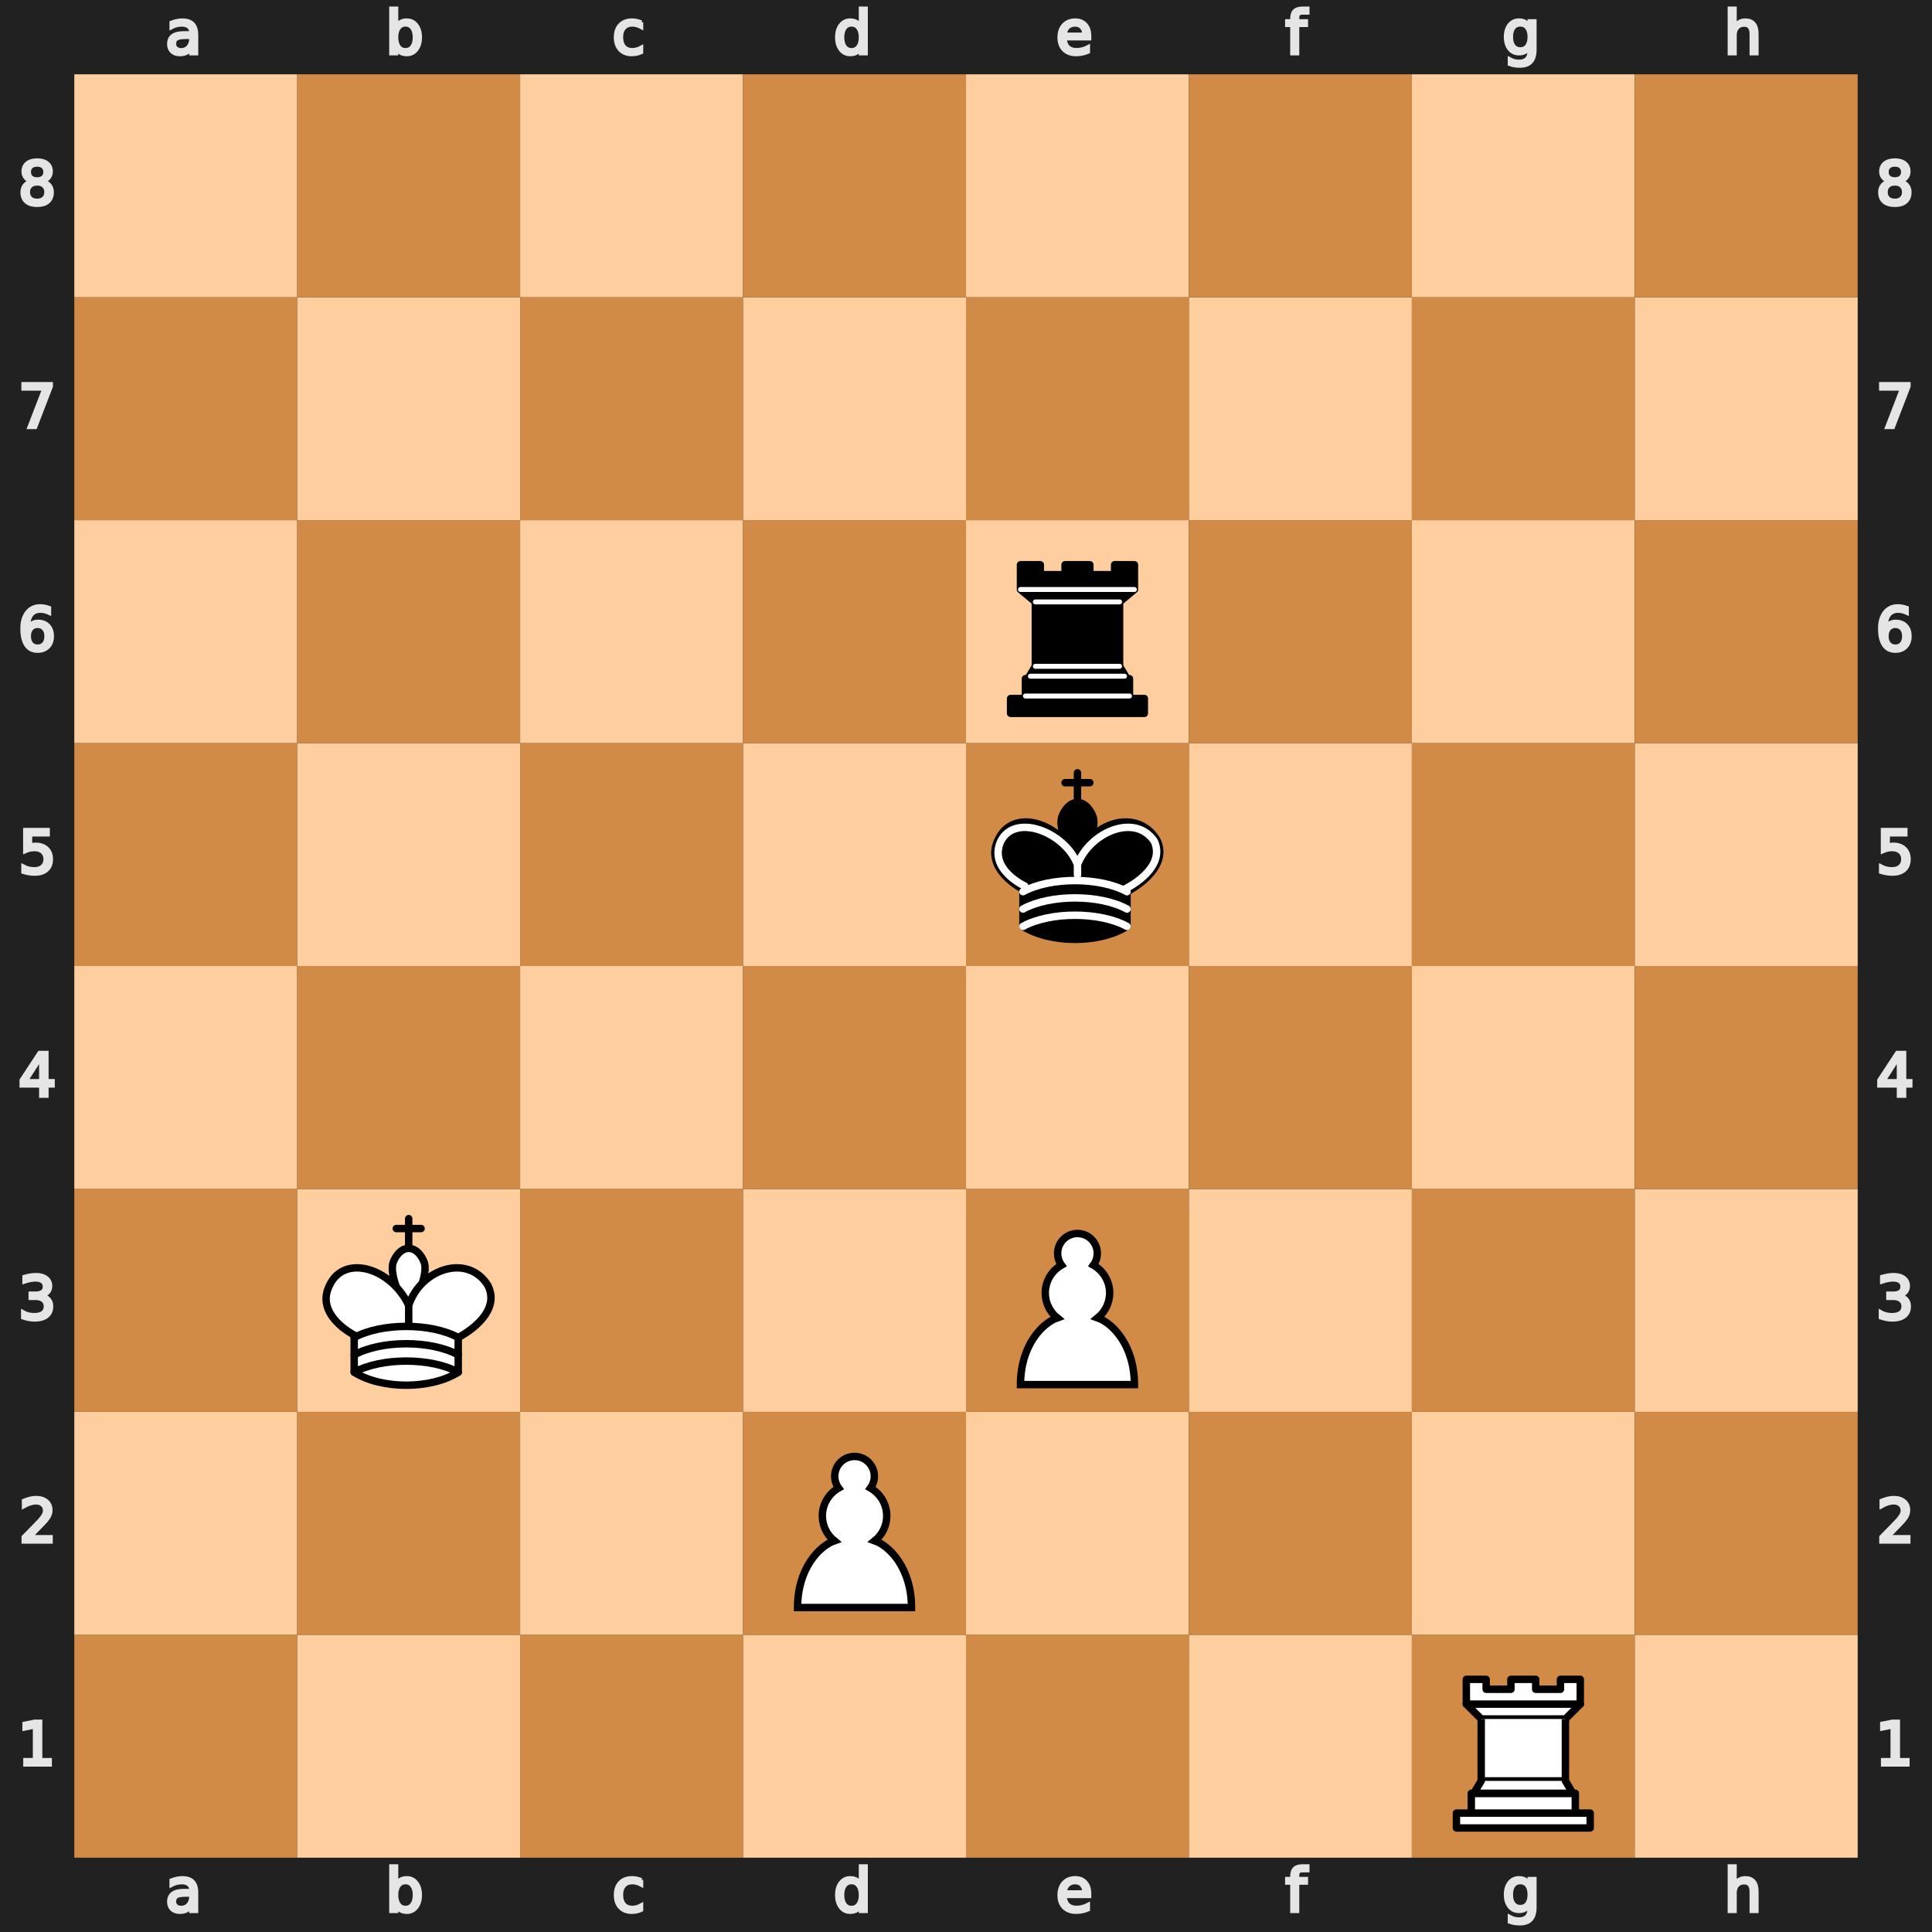
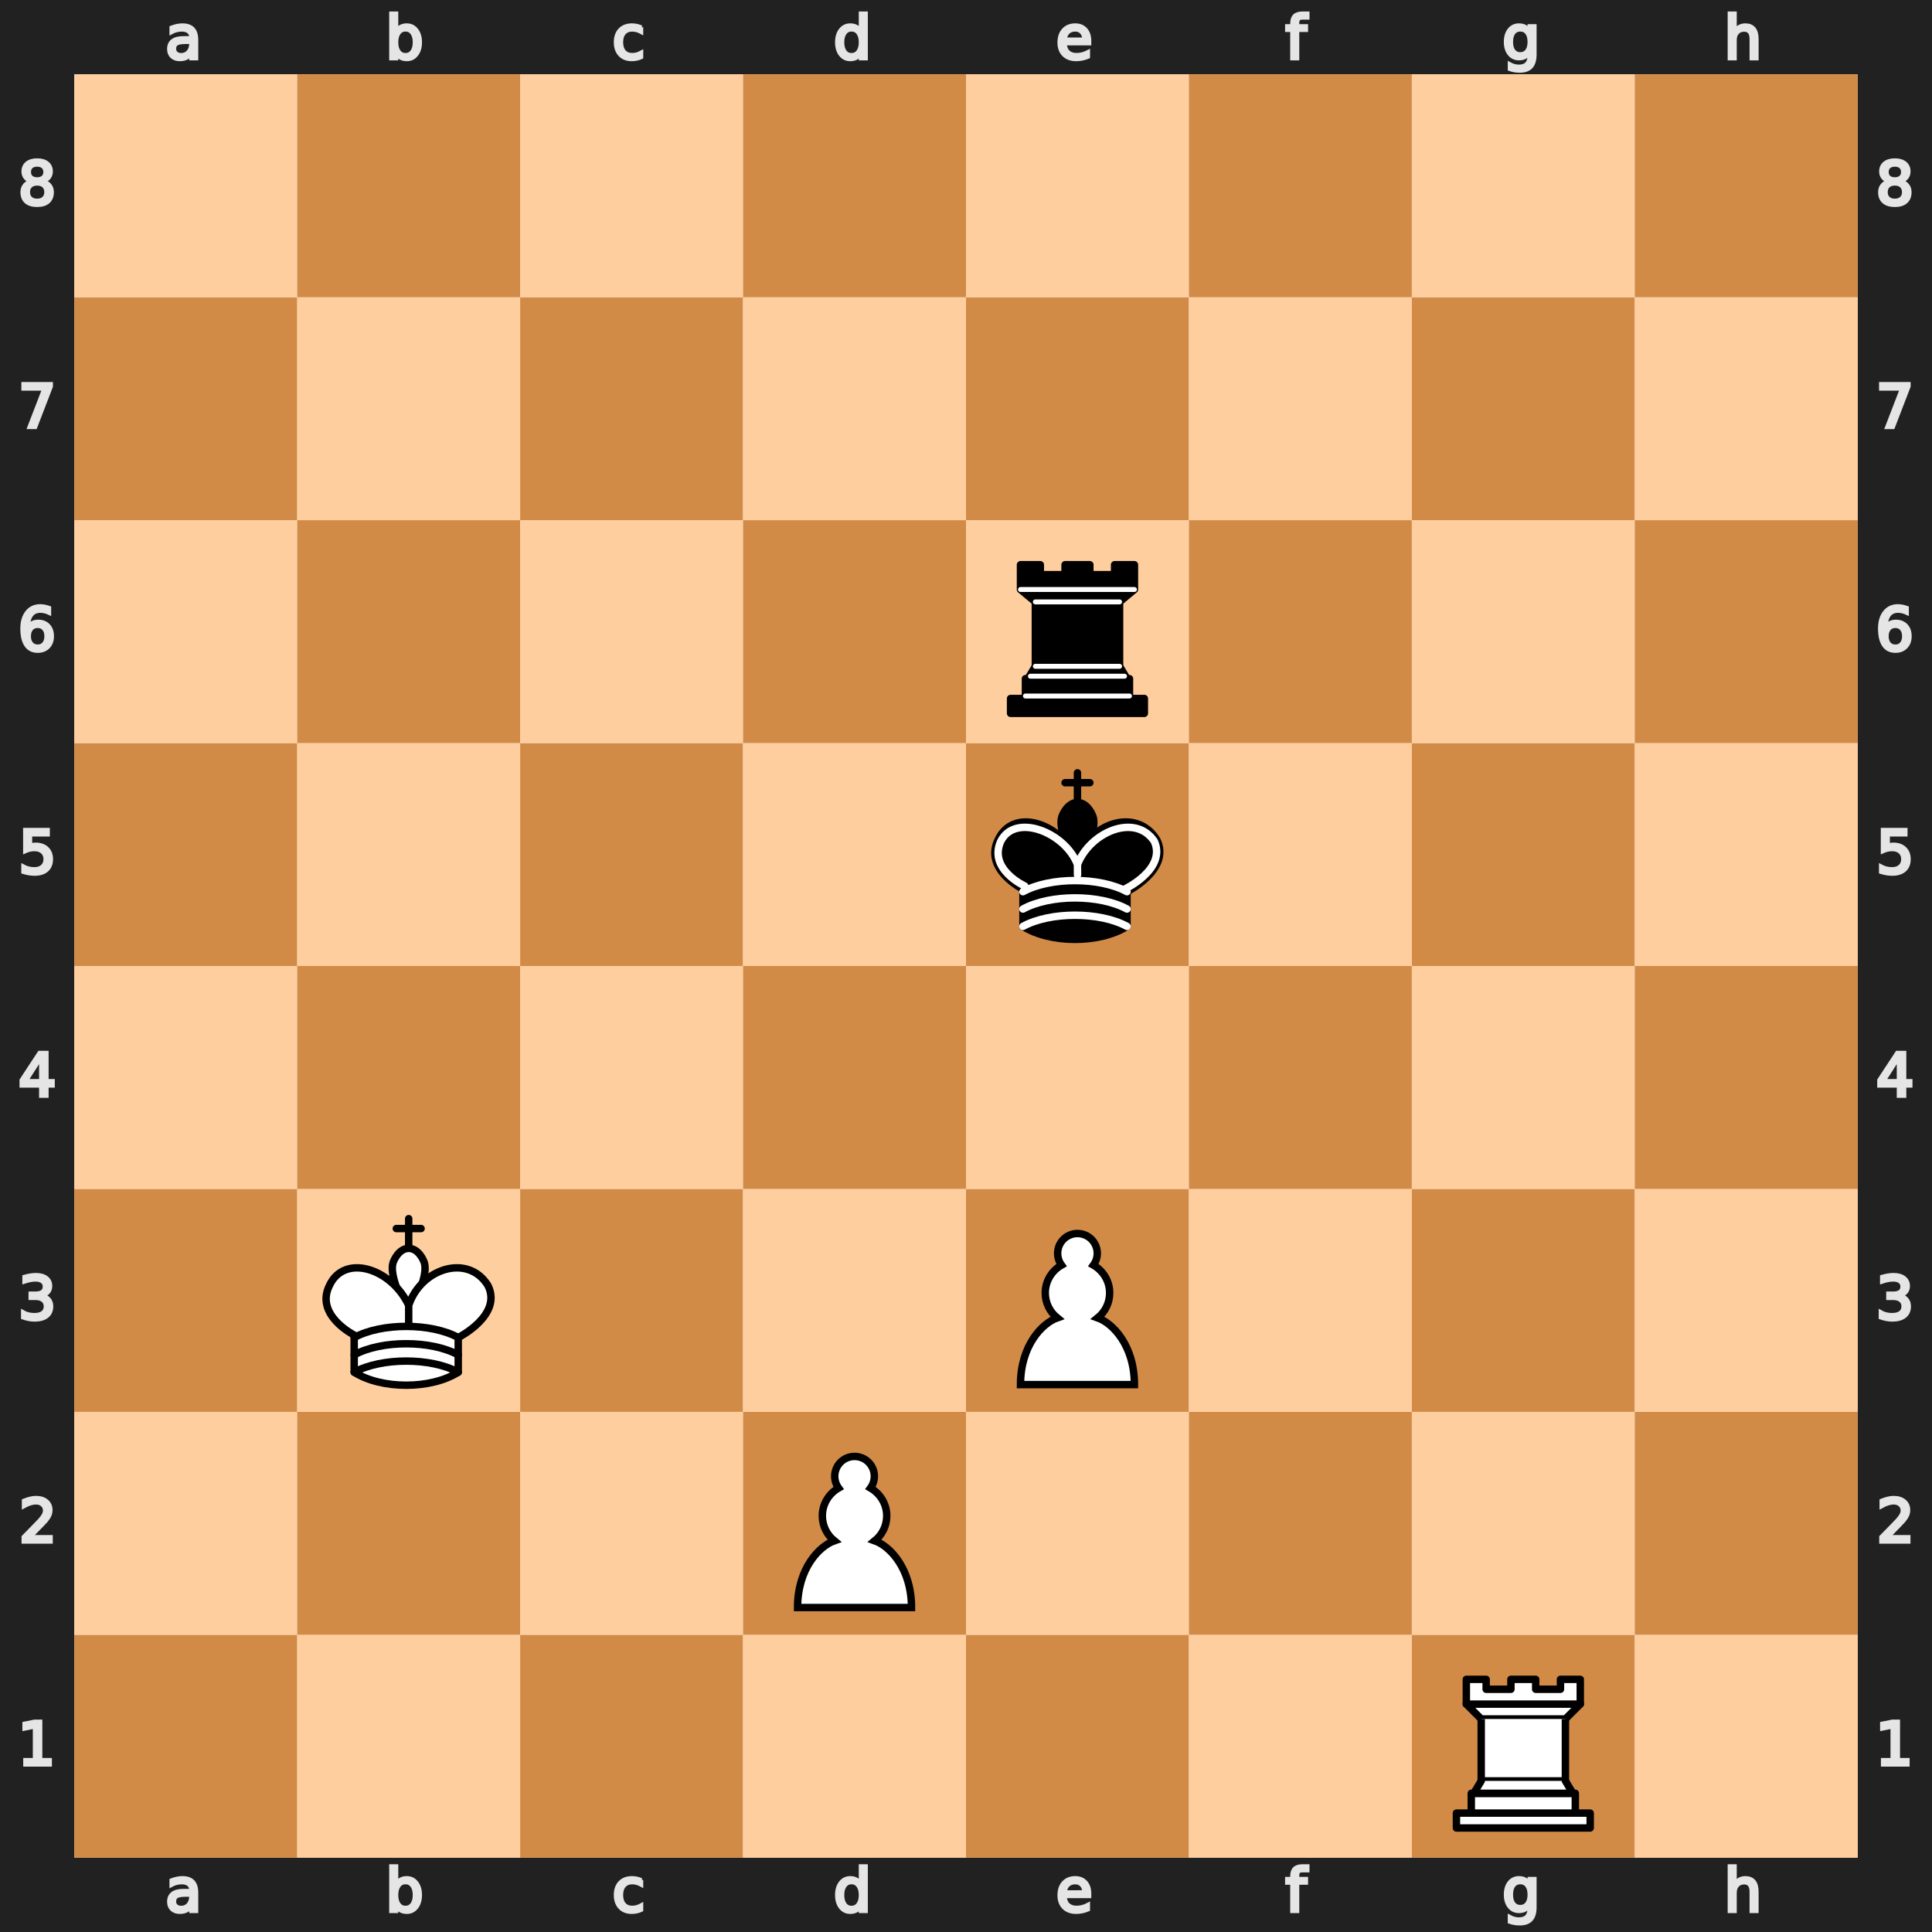
- <svg xmlns="http://www.w3.org/2000/svg" xmlns:xlink="http://www.w3.org/1999/xlink" version="1.2" baseProfile="tiny" viewBox="0 0 390 390" width="200" height="200">
+ <svg xmlns="http://www.w3.org/2000/svg" xmlns:xlink="http://www.w3.org/1999/xlink" viewBox="0 0 390 390" width="200" height="200">
  <defs>
    <g id="white-pawn" class="white pawn">
      <path d="M22.5 9c-2.21 0-4 1.79-4 4 0 .89.29 1.71.78 2.38C17.33 16.5 16 18.59 16 21c0 2.03.94 3.84 2.41 5.03-3 1.06-7.41 5.55-7.41 13.47h23c0-7.92-4.41-12.41-7.41-13.47 1.47-1.19 2.41-3 2.41-5.03 0-2.41-1.33-4.5-3.28-5.62.49-.67.78-1.49.78-2.38 0-2.21-1.79-4-4-4z" fill="#fff" stroke="#000" stroke-width="1.5" stroke-linecap="round" />
    </g>
    <g id="white-rook" class="white rook" fill="#fff" fill-rule="evenodd" stroke="#000" stroke-width="1.5" stroke-linecap="round" stroke-linejoin="round">
      <path d="M9 39h27v-3H9v3zM12 36v-4h21v4H12zM11 14V9h4v2h5V9h5v2h5V9h4v5" stroke-linecap="butt" />
      <path d="M34 14l-3 3H14l-3-3" />
      <path d="M31 17v12.5H14V17" stroke-linecap="butt" stroke-linejoin="miter" />
      <path d="M31 29.5l1.5 2.5h-20l1.5-2.5" />
      <path d="M11 14h23" fill="none" stroke-linejoin="miter" />
    </g>
    <g id="white-king" class="white king" fill="none" fill-rule="evenodd" stroke="#000" stroke-width="1.5" stroke-linecap="round" stroke-linejoin="round">
      <path d="M22.5 11.63V6M20 8h5" stroke-linejoin="miter" />
      <path d="M22.5 25s4.5-7.5 3-10.5c0 0-1-2.5-3-2.5s-3 2.5-3 2.5c-1.5 3 3 10.5 3 10.5" fill="#fff" stroke-linecap="butt" stroke-linejoin="miter" />
      <path d="M11.5 37c5.5 3.5 15.5 3.5 21 0v-7s9-4.5 6-10.5c-4-6.5-13.5-3.5-16 4V27v-3.5c-3.5-7.5-13-10.5-16-4-3 6 5 10 5 10V37z" fill="#fff" />
      <path d="M11.5 30c5.5-3 15.5-3 21 0m-21 3.5c5.5-3 15.5-3 21 0m-21 3.5c5.5-3 15.5-3 21 0" />
    </g>
    <g id="black-rook" class="black rook" fill="#000" fill-rule="evenodd" stroke="#000" stroke-width="1.5" stroke-linecap="round" stroke-linejoin="round">
      <path d="M9 39h27v-3H9v3zM12.5 32l1.5-2.5h17l1.5 2.5h-20zM12 36v-4h21v4H12z" stroke-linecap="butt" />
      <path d="M14 29.5v-13h17v13H14z" stroke-linecap="butt" stroke-linejoin="miter" />
      <path d="M14 16.5L11 14h23l-3 2.5H14zM11 14V9h4v2h5V9h5v2h5V9h4v5H11z" stroke-linecap="butt" />
      <path d="M12 35.5h21M13 31.5h19M14 29.5h17M14 16.5h17M11 14h23" fill="none" stroke="#fff" stroke-width="1" stroke-linejoin="miter" />
    </g>
    <g id="black-king" class="black king" fill="none" fill-rule="evenodd" stroke="#000" stroke-width="1.5" stroke-linecap="round" stroke-linejoin="round">
      <path d="M22.5 11.63V6" stroke-linejoin="miter" />
      <path d="M22.5 25s4.5-7.5 3-10.5c0 0-1-2.5-3-2.5s-3 2.5-3 2.5c-1.5 3 3 10.5 3 10.5" fill="#000" stroke-linecap="butt" stroke-linejoin="miter" />
      <path d="M11.5 37c5.5 3.5 15.5 3.5 21 0v-7s9-4.5 6-10.5c-4-6.5-13.5-3.5-16 4V27v-3.5c-3.5-7.5-13-10.5-16-4-3 6 5 10 5 10V37z" fill="#000" />
      <path d="M20 8h5" stroke-linejoin="miter" />
      <path d="M32 29.5s8.5-4 6.03-9.65C34.15 14 25 18 22.5 24.5l.01 2.1-.01-2.1C20 18 9.906 14 6.997 19.85c-2.497 5.65 4.853 9 4.853 9M11.5 30c5.5-3 15.5-3 21 0m-21 3.5c5.5-3 15.5-3 21 0m-21 3.5c5.5-3 15.5-3 21 0" stroke="#fff" />
    </g>
  </defs>
-   <rect x="0" y="0" width="390" height="390" fill="#212121" />
-   <g transform="translate(20, 0) scale(0.75, 0.75)" fill="#e5e5e5" stroke="#e5e5e5">
+   <rect x="7.5" y="7.5" width="375" height="375" fill="none" stroke="#212121" stroke-width="15" />
+   <g transform="translate(20, 1) scale(0.75, 0.75)" fill="#e5e5e5" stroke="#e5e5e5">
    <path d="M23.328 10.016q-1.742 0-2.414.398-.672.398-.672 1.36 0 .765.5 1.218.508.445 1.375.445 1.196 0 1.914-.843.727-.852.727-2.258v-.32zm2.867-.594v4.992h-1.437v-1.328q-.492.797-1.227 1.18-.734.375-1.797.375-1.343 0-2.14-.75-.79-.758-.79-2.024 0-1.476.985-2.226.992-.75 2.953-.75h2.016V8.75q0-.992-.656-1.531-.649-.547-1.829-.547-.75 0-1.46.18-.711.18-1.368.539V6.062q.79-.304 1.532-.453.742-.156 1.445-.156 1.898 0 2.836.984.937.985.937 2.985z" />
  </g>
  <g transform="translate(20, 375) scale(0.75, 0.75)" fill="#e5e5e5" stroke="#e5e5e5">
    <path d="M23.328 10.016q-1.742 0-2.414.398-.672.398-.672 1.36 0 .765.5 1.218.508.445 1.375.445 1.196 0 1.914-.843.727-.852.727-2.258v-.32zm2.867-.594v4.992h-1.437v-1.328q-.492.797-1.227 1.18-.734.375-1.797.375-1.343 0-2.14-.75-.79-.758-.79-2.024 0-1.476.985-2.226.992-.75 2.953-.75h2.016V8.75q0-.992-.656-1.531-.649-.547-1.829-.547-.75 0-1.46.18-.711.18-1.368.539V6.062q.79-.304 1.532-.453.742-.156 1.445-.156 1.898 0 2.836.984.937.985.937 2.985z" />
  </g>
-   <g transform="translate(65, 0) scale(0.75, 0.75)" fill="#e5e5e5" stroke="#e5e5e5">
+   <g transform="translate(65, 1) scale(0.75, 0.75)" fill="#e5e5e5" stroke="#e5e5e5">
    <path d="M24.922 10.047q0-1.586-.656-2.485-.649-.906-1.79-.906-1.14 0-1.796.906-.649.899-.649 2.485 0 1.586.649 2.492.656.898 1.797.898 1.14 0 1.789-.898.656-.906.656-2.492zm-4.89-3.055q.452-.781 1.14-1.156.695-.383 1.656-.383 1.594 0 2.586 1.266 1 1.265 1 3.328 0 2.062-1 3.328-.992 1.266-2.586 1.266-.96 0-1.656-.375-.688-.383-1.14-1.164v1.312h-1.446V2.258h1.445z" />
  </g>
  <g transform="translate(65, 375) scale(0.75, 0.75)" fill="#e5e5e5" stroke="#e5e5e5">
    <path d="M24.922 10.047q0-1.586-.656-2.485-.649-.906-1.79-.906-1.14 0-1.796.906-.649.899-.649 2.485 0 1.586.649 2.492.656.898 1.797.898 1.14 0 1.789-.898.656-.906.656-2.492zm-4.89-3.055q.452-.781 1.14-1.156.695-.383 1.656-.383 1.594 0 2.586 1.266 1 1.265 1 3.328 0 2.062-1 3.328-.992 1.266-2.586 1.266-.96 0-1.656-.375-.688-.383-1.14-1.164v1.312h-1.446V2.258h1.445z" />
  </g>
-   <g transform="translate(110, 0) scale(0.75, 0.75)" fill="#e5e5e5" stroke="#e5e5e5">
+   <g transform="translate(110, 1) scale(0.75, 0.75)" fill="#e5e5e5" stroke="#e5e5e5">
    <path d="M25.96 6v1.344q-.608-.336-1.226-.5-.609-.172-1.234-.172-1.398 0-2.172.89-.773.883-.773 2.485 0 1.601.773 2.492.774.883 2.172.883.625 0 1.234-.164.618-.172 1.227-.508v1.328q-.602.281-1.25.422-.64.14-1.367.14-1.977 0-3.14-1.242-1.165-1.242-1.165-3.351 0-2.14 1.172-3.367 1.18-1.227 3.227-1.227.664 0 1.296.14.633.134 1.227.407z" />
  </g>
  <g transform="translate(110, 375) scale(0.75, 0.75)" fill="#e5e5e5" stroke="#e5e5e5">
    <path d="M25.96 6v1.344q-.608-.336-1.226-.5-.609-.172-1.234-.172-1.398 0-2.172.89-.773.883-.773 2.485 0 1.601.773 2.492.774.883 2.172.883.625 0 1.234-.164.618-.172 1.227-.508v1.328q-.602.281-1.25.422-.64.14-1.367.14-1.977 0-3.14-1.242-1.165-1.242-1.165-3.351 0-2.14 1.172-3.367 1.18-1.227 3.227-1.227.664 0 1.296.14.633.134 1.227.407z" />
  </g>
-   <g transform="translate(155, 0) scale(0.75, 0.75)" fill="#e5e5e5" stroke="#e5e5e5">
+   <g transform="translate(155, 1) scale(0.75, 0.75)" fill="#e5e5e5" stroke="#e5e5e5">
    <path d="M24.973 6.992V2.258h1.437v12.156h-1.437v-1.312q-.453.78-1.149 1.164-.687.375-1.656.375-1.586 0-2.586-1.266-.992-1.266-.992-3.328 0-2.063.992-3.328 1-1.266 2.586-1.266.969 0 1.656.383.696.375 1.149 1.156zm-4.899 3.055q0 1.586.649 2.492.656.898 1.797.898 1.14 0 1.796-.898.657-.906.657-2.492 0-1.586-.657-2.485-.656-.906-1.796-.906-1.141 0-1.797.906-.649.899-.649 2.485z" />
  </g>
  <g transform="translate(155, 375) scale(0.75, 0.75)" fill="#e5e5e5" stroke="#e5e5e5">
    <path d="M24.973 6.992V2.258h1.437v12.156h-1.437v-1.312q-.453.78-1.149 1.164-.687.375-1.656.375-1.586 0-2.586-1.266-.992-1.266-.992-3.328 0-2.063.992-3.328 1-1.266 2.586-1.266.969 0 1.656.383.696.375 1.149 1.156zm-4.899 3.055q0 1.586.649 2.492.656.898 1.797.898 1.14 0 1.796-.898.657-.906.657-2.492 0-1.586-.657-2.485-.656-.906-1.796-.906-1.141 0-1.797.906-.649.899-.649 2.485z" />
  </g>
-   <g transform="translate(200, 0) scale(0.75, 0.75)" fill="#e5e5e5" stroke="#e5e5e5">
+   <g transform="translate(200, 1) scale(0.75, 0.75)" fill="#e5e5e5" stroke="#e5e5e5">
    <path d="M26.555 9.68v.703h-6.61q.094 1.484.89 2.265.806.774 2.235.774.828 0 1.602-.203.781-.203 1.547-.61v1.36q-.774.328-1.586.5-.813.172-1.649.172-2.093 0-3.32-1.22-1.219-1.218-1.219-3.296 0-2.148 1.157-3.406 1.164-1.266 3.132-1.266 1.766 0 2.79 1.14 1.03 1.134 1.03 3.087zm-1.438-.422q-.015-1.18-.664-1.883-.64-.703-1.703-.703-1.203 0-1.93.68-.718.68-.828 1.914z" />
  </g>
  <g transform="translate(200, 375) scale(0.75, 0.75)" fill="#e5e5e5" stroke="#e5e5e5">
    <path d="M26.555 9.68v.703h-6.61q.094 1.484.89 2.265.806.774 2.235.774.828 0 1.602-.203.781-.203 1.547-.61v1.36q-.774.328-1.586.5-.813.172-1.649.172-2.093 0-3.32-1.22-1.219-1.218-1.219-3.296 0-2.148 1.157-3.406 1.164-1.266 3.132-1.266 1.766 0 2.79 1.14 1.03 1.134 1.03 3.087zm-1.438-.422q-.015-1.18-.664-1.883-.64-.703-1.703-.703-1.203 0-1.93.68-.718.68-.828 1.914z" />
  </g>
-   <g transform="translate(245, 0) scale(0.75, 0.75)" fill="#e5e5e5" stroke="#e5e5e5">
+   <g transform="translate(245, 1) scale(0.75, 0.75)" fill="#e5e5e5" stroke="#e5e5e5">
    <path d="M25.285 2.258v1.195H23.91q-.773 0-1.078.313-.297.312-.297 1.125v.773h2.367v1.117h-2.367v7.633H21.09V6.781h-1.375V5.664h1.375v-.61q0-1.46.68-2.124.68-.672 2.156-.672z" />
  </g>
  <g transform="translate(245, 375) scale(0.75, 0.75)" fill="#e5e5e5" stroke="#e5e5e5">
    <path d="M25.285 2.258v1.195H23.91q-.773 0-1.078.313-.297.312-.297 1.125v.773h2.367v1.117h-2.367v7.633H21.09V6.781h-1.375V5.664h1.375v-.61q0-1.46.68-2.124.68-.672 2.156-.672z" />
  </g>
-   <g transform="translate(290, 0) scale(0.75, 0.75)" fill="#e5e5e5" stroke="#e5e5e5">
+   <g transform="translate(290, 1) scale(0.75, 0.75)" fill="#e5e5e5" stroke="#e5e5e5">
    <path d="M24.973 9.937q0-1.562-.649-2.421-.64-.86-1.804-.86-1.157 0-1.805.86-.64.859-.64 2.421 0 1.555.64 2.415.648.859 1.805.859 1.164 0 1.804-.86.649-.859.649-2.414zm1.437 3.391q0 2.234-.992 3.32-.992 1.094-3.04 1.094-.757 0-1.429-.117-.672-.11-1.304-.344v-1.398q.632.344 1.25.508.617.164 1.257.164 1.414 0 2.118-.743.703-.734.703-2.226v-.711q-.446.773-1.141 1.156-.695.383-1.664.383-1.61 0-2.594-1.227-.984-1.226-.984-3.25 0-2.03.984-3.257.985-1.227 2.594-1.227.969 0 1.664.383t1.14 1.156V5.664h1.438z" />
  </g>
  <g transform="translate(290, 375) scale(0.75, 0.75)" fill="#e5e5e5" stroke="#e5e5e5">
    <path d="M24.973 9.937q0-1.562-.649-2.421-.64-.86-1.804-.86-1.157 0-1.805.86-.64.859-.64 2.421 0 1.555.64 2.415.648.859 1.805.859 1.164 0 1.804-.86.649-.859.649-2.414zm1.437 3.391q0 2.234-.992 3.32-.992 1.094-3.04 1.094-.757 0-1.429-.117-.672-.11-1.304-.344v-1.398q.632.344 1.25.508.617.164 1.257.164 1.414 0 2.118-.743.703-.734.703-2.226v-.711q-.446.773-1.141 1.156-.695.383-1.664.383-1.61 0-2.594-1.227-.984-1.226-.984-3.25 0-2.03.984-3.257.985-1.227 2.594-1.227.969 0 1.664.383t1.14 1.156V5.664h1.438z" />
  </g>
-   <g transform="translate(335, 0) scale(0.75, 0.75)" fill="#e5e5e5" stroke="#e5e5e5">
+   <g transform="translate(335, 1) scale(0.75, 0.75)" fill="#e5e5e5" stroke="#e5e5e5">
    <path d="M26.164 9.133v5.281h-1.437V9.18q0-1.243-.485-1.86-.484-.617-1.453-.617-1.164 0-1.836.742-.672.742-.672 2.024v4.945h-1.445V2.258h1.445v4.765q.516-.789 1.211-1.18.703-.39 1.617-.39 1.508 0 2.282.938.773.93.773 2.742z" />
  </g>
  <g transform="translate(335, 375) scale(0.75, 0.75)" fill="#e5e5e5" stroke="#e5e5e5">
    <path d="M26.164 9.133v5.281h-1.437V9.18q0-1.243-.485-1.86-.484-.617-1.453-.617-1.164 0-1.836.742-.672.742-.672 2.024v4.945h-1.445V2.258h1.445v4.765q.516-.789 1.211-1.18.703-.39 1.617-.39 1.508 0 2.282.938.773.93.773 2.742z" />
  </g>
  <g transform="translate(0, 335) scale(0.75, 0.75)" fill="#e5e5e5" stroke="#e5e5e5">
    <path d="M6.754 26.996h2.578v-8.898l-2.805.562v-1.437l2.79-.563h1.578v10.336h2.578v1.328h-6.72z" />
  </g>
  <g transform="translate(375, 335) scale(0.75, 0.75)" fill="#e5e5e5" stroke="#e5e5e5">
    <path d="M6.754 26.996h2.578v-8.898l-2.805.562v-1.437l2.79-.563h1.578v10.336h2.578v1.328h-6.72z" />
  </g>
  <g transform="translate(0, 290) scale(0.75, 0.75)" fill="#e5e5e5" stroke="#e5e5e5">
    <path d="M8.195 26.996h5.508v1.328H6.297v-1.328q.898-.93 2.445-2.492 1.555-1.57 1.953-2.024.758-.851 1.055-1.437.305-.594.305-1.164 0-.93-.657-1.516-.648-.586-1.695-.586-.742 0-1.57.258-.82.258-1.758.781v-1.593q.953-.383 1.781-.578.828-.196 1.516-.196 1.812 0 2.89.906 1.079.907 1.079 2.422 0 .72-.274 1.368-.265.64-.976 1.515-.196.227-1.243 1.313-1.046 1.078-2.953 3.023z" />
  </g>
  <g transform="translate(375, 290) scale(0.75, 0.75)" fill="#e5e5e5" stroke="#e5e5e5">
    <path d="M8.195 26.996h5.508v1.328H6.297v-1.328q.898-.93 2.445-2.492 1.555-1.57 1.953-2.024.758-.851 1.055-1.437.305-.594.305-1.164 0-.93-.657-1.516-.648-.586-1.695-.586-.742 0-1.57.258-.82.258-1.758.781v-1.593q.953-.383 1.781-.578.828-.196 1.516-.196 1.812 0 2.89.906 1.079.907 1.079 2.422 0 .72-.274 1.368-.265.64-.976 1.515-.196.227-1.243 1.313-1.046 1.078-2.953 3.023z" />
  </g>
  <g transform="translate(0, 245) scale(0.75, 0.75)" fill="#e5e5e5" stroke="#e5e5e5">
    <path d="M11.434 22.035q1.132.242 1.765 1.008.64.766.64 1.89 0 1.727-1.187 2.672-1.187.946-3.375.946-.734 0-1.515-.149-.774-.14-1.602-.43V26.45q.656.383 1.438.578.78.196 1.632.196 1.485 0 2.258-.586.782-.586.782-1.703 0-1.032-.727-1.61-.719-.586-2.008-.586h-1.36v-1.297h1.423q1.164 0 1.78-.46.618-.47.618-1.344 0-.899-.64-1.375-.633-.485-1.82-.485-.65 0-1.391.141-.743.14-1.633.437V16.95q.898-.25 1.68-.375.788-.125 1.484-.125 1.797 0 2.844.82 1.046.813 1.046 2.204 0 .968-.554 1.64-.555.664-1.578.922z" />
  </g>
  <g transform="translate(375, 245) scale(0.75, 0.75)" fill="#e5e5e5" stroke="#e5e5e5">
    <path d="M11.434 22.035q1.132.242 1.765 1.008.64.766.64 1.89 0 1.727-1.187 2.672-1.187.946-3.375.946-.734 0-1.515-.149-.774-.14-1.602-.43V26.45q.656.383 1.438.578.78.196 1.632.196 1.485 0 2.258-.586.782-.586.782-1.703 0-1.032-.727-1.61-.719-.586-2.008-.586h-1.36v-1.297h1.423q1.164 0 1.78-.46.618-.47.618-1.344 0-.899-.64-1.375-.633-.485-1.82-.485-.65 0-1.391.141-.743.14-1.633.437V16.95q.898-.25 1.68-.375.788-.125 1.484-.125 1.797 0 2.844.82 1.046.813 1.046 2.204 0 .968-.554 1.64-.555.664-1.578.922z" />
  </g>
  <g transform="translate(0, 200) scale(0.75, 0.75)" fill="#e5e5e5" stroke="#e5e5e5">
    <path d="M11.016 18.035L7.03 24.262h3.985zm-.414-1.375h1.984v7.602h1.664v1.312h-1.664v2.75h-1.57v-2.75H5.75v-1.523z" />
  </g>
  <g transform="translate(375, 200) scale(0.75, 0.75)" fill="#e5e5e5" stroke="#e5e5e5">
    <path d="M11.016 18.035L7.03 24.262h3.985zm-.414-1.375h1.984v7.602h1.664v1.312h-1.664v2.75h-1.57v-2.75H5.75v-1.523z" />
  </g>
  <g transform="translate(0, 155) scale(0.75, 0.75)" fill="#e5e5e5" stroke="#e5e5e5">
    <path d="M6.719 16.66h6.195v1.328h-4.75v2.86q.344-.118.688-.172.343-.063.687-.063 1.953 0 3.094 1.07 1.14 1.07 1.14 2.899 0 1.883-1.171 2.93-1.172 1.039-3.305 1.039-.735 0-1.5-.125-.758-.125-1.57-.375v-1.586q.703.383 1.453.57.75.188 1.586.188 1.351 0 2.14-.711.79-.711.79-1.93 0-1.219-.79-1.93-.789-.71-2.14-.71-.633 0-1.266.14-.625.14-1.281.438z" />
  </g>
  <g transform="translate(375, 155) scale(0.75, 0.75)" fill="#e5e5e5" stroke="#e5e5e5">
    <path d="M6.719 16.66h6.195v1.328h-4.75v2.86q.344-.118.688-.172.343-.063.687-.063 1.953 0 3.094 1.07 1.14 1.07 1.14 2.899 0 1.883-1.171 2.93-1.172 1.039-3.305 1.039-.735 0-1.5-.125-.758-.125-1.57-.375v-1.586q.703.383 1.453.57.75.188 1.586.188 1.351 0 2.14-.711.79-.711.79-1.93 0-1.219-.79-1.93-.789-.71-2.14-.71-.633 0-1.266.14-.625.14-1.281.438z" />
  </g>
  <g transform="translate(0, 110) scale(0.75, 0.75)" fill="#e5e5e5" stroke="#e5e5e5">
    <path d="M10.137 21.863q-1.063 0-1.688.727-.617.726-.617 1.992 0 1.258.617 1.992.625.727 1.688.727 1.062 0 1.68-.727.624-.734.624-1.992 0-1.266-.625-1.992-.617-.727-1.68-.727zm3.133-4.945v1.437q-.594-.28-1.204-.43-.601-.148-1.195-.148-1.562 0-2.39 1.055-.82 1.055-.938 3.188.46-.68 1.156-1.04.696-.367 1.531-.367 1.758 0 2.774 1.07 1.023 1.063 1.023 2.899 0 1.797-1.062 2.883-1.063 1.086-2.828 1.086-2.024 0-3.094-1.547-1.07-1.555-1.07-4.5 0-2.766 1.312-4.406 1.313-1.649 3.524-1.649.593 0 1.195.117.61.118 1.266.352z" />
  </g>
  <g transform="translate(375, 110) scale(0.75, 0.75)" fill="#e5e5e5" stroke="#e5e5e5">
    <path d="M10.137 21.863q-1.063 0-1.688.727-.617.726-.617 1.992 0 1.258.617 1.992.625.727 1.688.727 1.062 0 1.68-.727.624-.734.624-1.992 0-1.266-.625-1.992-.617-.727-1.68-.727zm3.133-4.945v1.437q-.594-.28-1.204-.43-.601-.148-1.195-.148-1.562 0-2.39 1.055-.82 1.055-.938 3.188.46-.68 1.156-1.04.696-.367 1.531-.367 1.758 0 2.774 1.07 1.023 1.063 1.023 2.899 0 1.797-1.062 2.883-1.063 1.086-2.828 1.086-2.024 0-3.094-1.547-1.07-1.555-1.07-4.5 0-2.766 1.312-4.406 1.313-1.649 3.524-1.649.593 0 1.195.117.61.118 1.266.352z" />
  </g>
  <g transform="translate(0, 65) scale(0.75, 0.75)" fill="#e5e5e5" stroke="#e5e5e5">
    <path d="M6.25 16.66h7.5v.672L9.516 28.324H7.867l3.985-10.336H6.25z" />
  </g>
  <g transform="translate(375, 65) scale(0.75, 0.75)" fill="#e5e5e5" stroke="#e5e5e5">
    <path d="M6.25 16.66h7.5v.672L9.516 28.324H7.867l3.985-10.336H6.25z" />
  </g>
  <g transform="translate(0, 20) scale(0.75, 0.75)" fill="#e5e5e5" stroke="#e5e5e5">
    <path d="M10 22.785q-1.125 0-1.773.602-.641.601-.641 1.656t.64 1.656q.649.602 1.774.602t1.773-.602q.649-.61.649-1.656 0-1.055-.649-1.656-.64-.602-1.773-.602zm-1.578-.672q-1.016-.25-1.586-.945-.563-.695-.563-1.695 0-1.399.993-2.211 1-.813 2.734-.813 1.742 0 2.734.813.993.812.993 2.21 0 1-.57 1.696-.563.695-1.571.945 1.14.266 1.773 1.04.641.773.641 1.89 0 1.695-1.04 2.602-1.03.906-2.96.906t-2.969-.906Q6 26.738 6 25.043q0-1.117.64-1.89.641-.774 1.782-1.04zm-.578-2.492q0 .906.562 1.414.57.508 1.594.508 1.016 0 1.586-.508.578-.508.578-1.414 0-.906-.578-1.414-.57-.508-1.586-.508-1.023 0-1.594.508-.562.508-.562 1.414z" />
  </g>
  <g transform="translate(375, 20) scale(0.75, 0.75)" fill="#e5e5e5" stroke="#e5e5e5">
    <path d="M10 22.785q-1.125 0-1.773.602-.641.601-.641 1.656t.64 1.656q.649.602 1.774.602t1.773-.602q.649-.61.649-1.656 0-1.055-.649-1.656-.64-.602-1.773-.602zm-1.578-.672q-1.016-.25-1.586-.945-.563-.695-.563-1.695 0-1.399.993-2.211 1-.813 2.734-.813 1.742 0 2.734.813.993.812.993 2.21 0 1-.57 1.696-.563.695-1.571.945 1.14.266 1.773 1.04.641.773.641 1.89 0 1.695-1.04 2.602-1.03.906-2.96.906t-2.969-.906Q6 26.738 6 25.043q0-1.117.64-1.89.641-.774 1.782-1.04zm-.578-2.492q0 .906.562 1.414.57.508 1.594.508 1.016 0 1.586-.508.578-.508.578-1.414 0-.906-.578-1.414-.57-.508-1.586-.508-1.023 0-1.594.508-.562.508-.562 1.414z" />
  </g>
  <rect x="15" y="330" width="45" height="45" class="square dark a1" stroke="none" fill="#d18b47" />
  <rect x="60" y="330" width="45" height="45" class="square light b1" stroke="none" fill="#ffce9e" />
  <rect x="105" y="330" width="45" height="45" class="square dark c1" stroke="none" fill="#d18b47" />
  <rect x="150" y="330" width="45" height="45" class="square light d1" stroke="none" fill="#ffce9e" />
  <rect x="195" y="330" width="45" height="45" class="square dark e1" stroke="none" fill="#d18b47" />
  <rect x="240" y="330" width="45" height="45" class="square light f1" stroke="none" fill="#ffce9e" />
  <rect x="285" y="330" width="45" height="45" class="square dark g1" stroke="none" fill="#d18b47" />
  <rect x="330" y="330" width="45" height="45" class="square light h1" stroke="none" fill="#ffce9e" />
  <rect x="15" y="285" width="45" height="45" class="square light a2" stroke="none" fill="#ffce9e" />
  <rect x="60" y="285" width="45" height="45" class="square dark b2" stroke="none" fill="#d18b47" />
  <rect x="105" y="285" width="45" height="45" class="square light c2" stroke="none" fill="#ffce9e" />
  <rect x="150" y="285" width="45" height="45" class="square dark d2" stroke="none" fill="#d18b47" />
  <rect x="195" y="285" width="45" height="45" class="square light e2" stroke="none" fill="#ffce9e" />
  <rect x="240" y="285" width="45" height="45" class="square dark f2" stroke="none" fill="#d18b47" />
  <rect x="285" y="285" width="45" height="45" class="square light g2" stroke="none" fill="#ffce9e" />
  <rect x="330" y="285" width="45" height="45" class="square dark h2" stroke="none" fill="#d18b47" />
  <rect x="15" y="240" width="45" height="45" class="square dark a3" stroke="none" fill="#d18b47" />
  <rect x="60" y="240" width="45" height="45" class="square light b3" stroke="none" fill="#ffce9e" />
  <rect x="105" y="240" width="45" height="45" class="square dark c3" stroke="none" fill="#d18b47" />
  <rect x="150" y="240" width="45" height="45" class="square light d3" stroke="none" fill="#ffce9e" />
  <rect x="195" y="240" width="45" height="45" class="square dark e3" stroke="none" fill="#d18b47" />
  <rect x="240" y="240" width="45" height="45" class="square light f3" stroke="none" fill="#ffce9e" />
  <rect x="285" y="240" width="45" height="45" class="square dark g3" stroke="none" fill="#d18b47" />
  <rect x="330" y="240" width="45" height="45" class="square light h3" stroke="none" fill="#ffce9e" />
  <rect x="15" y="195" width="45" height="45" class="square light a4" stroke="none" fill="#ffce9e" />
  <rect x="60" y="195" width="45" height="45" class="square dark b4" stroke="none" fill="#d18b47" />
  <rect x="105" y="195" width="45" height="45" class="square light c4" stroke="none" fill="#ffce9e" />
  <rect x="150" y="195" width="45" height="45" class="square dark d4" stroke="none" fill="#d18b47" />
  <rect x="195" y="195" width="45" height="45" class="square light e4" stroke="none" fill="#ffce9e" />
  <rect x="240" y="195" width="45" height="45" class="square dark f4" stroke="none" fill="#d18b47" />
  <rect x="285" y="195" width="45" height="45" class="square light g4" stroke="none" fill="#ffce9e" />
  <rect x="330" y="195" width="45" height="45" class="square dark h4" stroke="none" fill="#d18b47" />
  <rect x="15" y="150" width="45" height="45" class="square dark a5" stroke="none" fill="#d18b47" />
  <rect x="60" y="150" width="45" height="45" class="square light b5" stroke="none" fill="#ffce9e" />
  <rect x="105" y="150" width="45" height="45" class="square dark c5" stroke="none" fill="#d18b47" />
  <rect x="150" y="150" width="45" height="45" class="square light d5" stroke="none" fill="#ffce9e" />
  <rect x="195" y="150" width="45" height="45" class="square dark e5" stroke="none" fill="#d18b47" />
  <rect x="240" y="150" width="45" height="45" class="square light f5" stroke="none" fill="#ffce9e" />
  <rect x="285" y="150" width="45" height="45" class="square dark g5" stroke="none" fill="#d18b47" />
  <rect x="330" y="150" width="45" height="45" class="square light h5" stroke="none" fill="#ffce9e" />
  <rect x="15" y="105" width="45" height="45" class="square light a6" stroke="none" fill="#ffce9e" />
  <rect x="60" y="105" width="45" height="45" class="square dark b6" stroke="none" fill="#d18b47" />
  <rect x="105" y="105" width="45" height="45" class="square light c6" stroke="none" fill="#ffce9e" />
  <rect x="150" y="105" width="45" height="45" class="square dark d6" stroke="none" fill="#d18b47" />
  <rect x="195" y="105" width="45" height="45" class="square light e6" stroke="none" fill="#ffce9e" />
  <rect x="240" y="105" width="45" height="45" class="square dark f6" stroke="none" fill="#d18b47" />
  <rect x="285" y="105" width="45" height="45" class="square light g6" stroke="none" fill="#ffce9e" />
  <rect x="330" y="105" width="45" height="45" class="square dark h6" stroke="none" fill="#d18b47" />
  <rect x="15" y="60" width="45" height="45" class="square dark a7" stroke="none" fill="#d18b47" />
  <rect x="60" y="60" width="45" height="45" class="square light b7" stroke="none" fill="#ffce9e" />
  <rect x="105" y="60" width="45" height="45" class="square dark c7" stroke="none" fill="#d18b47" />
  <rect x="150" y="60" width="45" height="45" class="square light d7" stroke="none" fill="#ffce9e" />
  <rect x="195" y="60" width="45" height="45" class="square dark e7" stroke="none" fill="#d18b47" />
  <rect x="240" y="60" width="45" height="45" class="square light f7" stroke="none" fill="#ffce9e" />
  <rect x="285" y="60" width="45" height="45" class="square dark g7" stroke="none" fill="#d18b47" />
  <rect x="330" y="60" width="45" height="45" class="square light h7" stroke="none" fill="#ffce9e" />
  <rect x="15" y="15" width="45" height="45" class="square light a8" stroke="none" fill="#ffce9e" />
  <rect x="60" y="15" width="45" height="45" class="square dark b8" stroke="none" fill="#d18b47" />
  <rect x="105" y="15" width="45" height="45" class="square light c8" stroke="none" fill="#ffce9e" />
  <rect x="150" y="15" width="45" height="45" class="square dark d8" stroke="none" fill="#d18b47" />
  <rect x="195" y="15" width="45" height="45" class="square light e8" stroke="none" fill="#ffce9e" />
  <rect x="240" y="15" width="45" height="45" class="square dark f8" stroke="none" fill="#d18b47" />
  <rect x="285" y="15" width="45" height="45" class="square light g8" stroke="none" fill="#ffce9e" />
  <rect x="330" y="15" width="45" height="45" class="square dark h8" stroke="none" fill="#d18b47" />
  <use href="#white-rook" xlink:href="#white-rook" transform="translate(285, 330)" />
  <use href="#white-pawn" xlink:href="#white-pawn" transform="translate(150, 285)" />
  <use href="#white-king" xlink:href="#white-king" transform="translate(60, 240)" />
  <use href="#white-pawn" xlink:href="#white-pawn" transform="translate(195, 240)" />
  <use href="#black-king" xlink:href="#black-king" transform="translate(195, 150)" />
  <use href="#black-rook" xlink:href="#black-rook" transform="translate(195, 105)" />
</svg>
